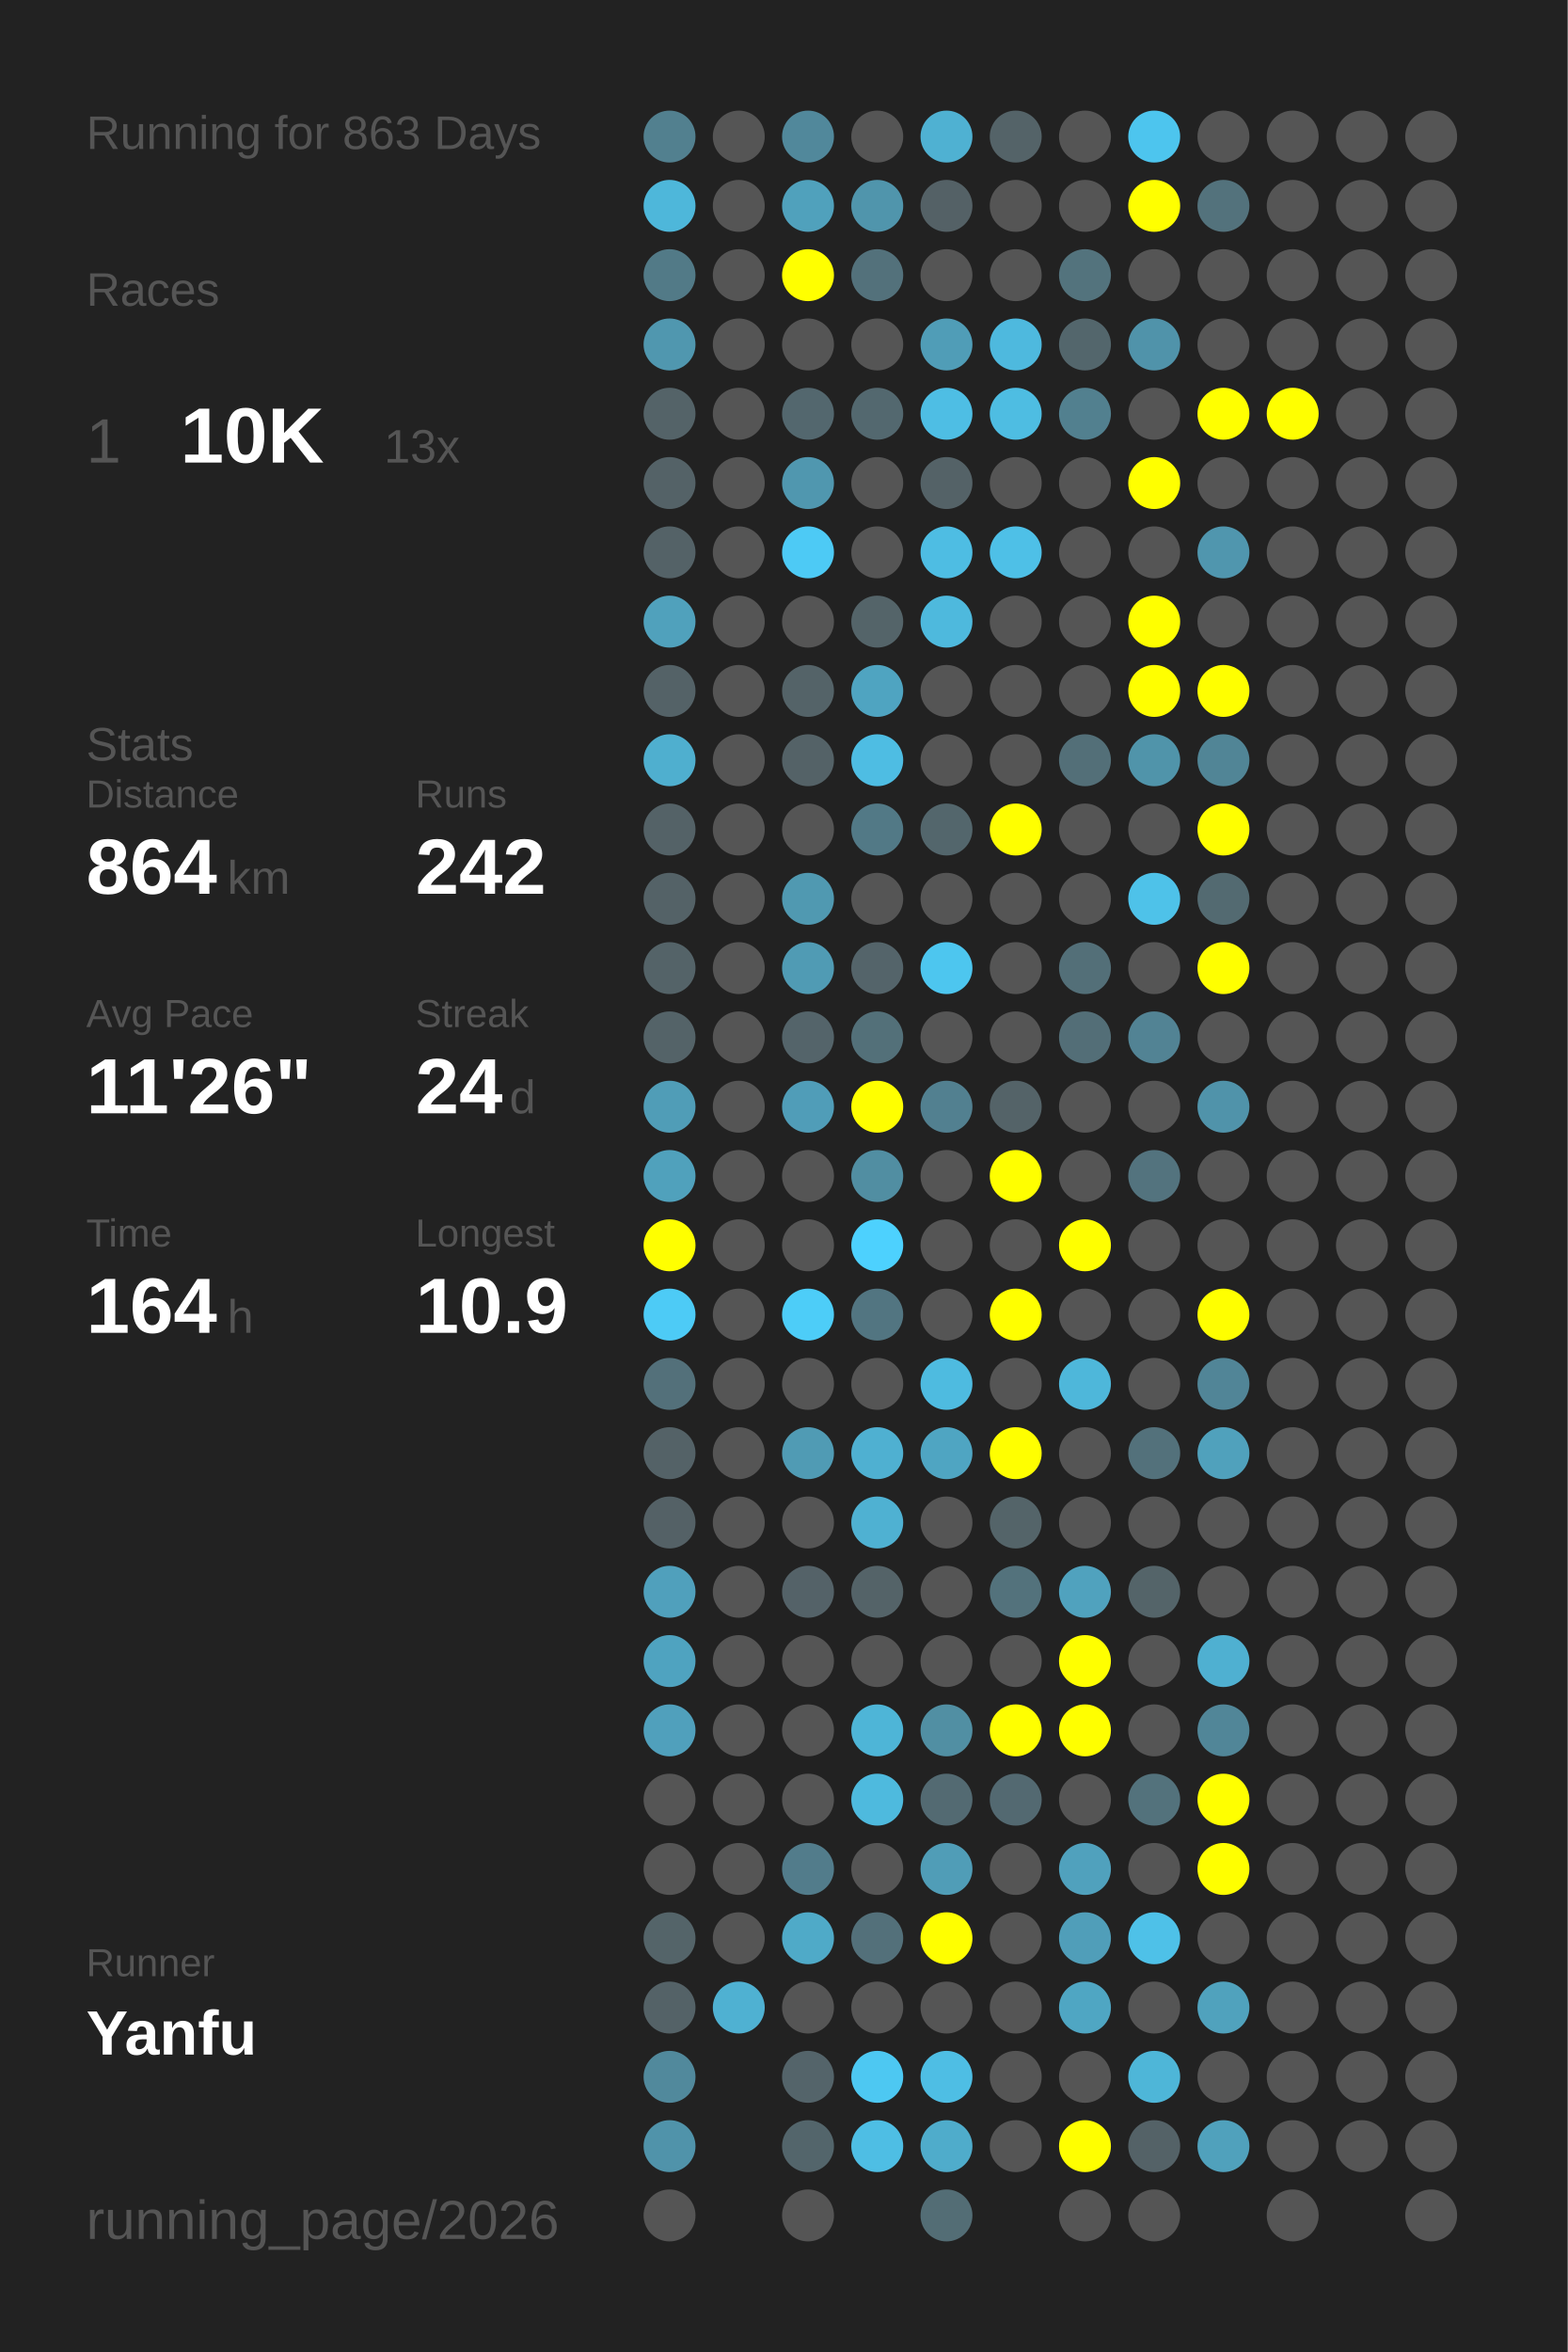
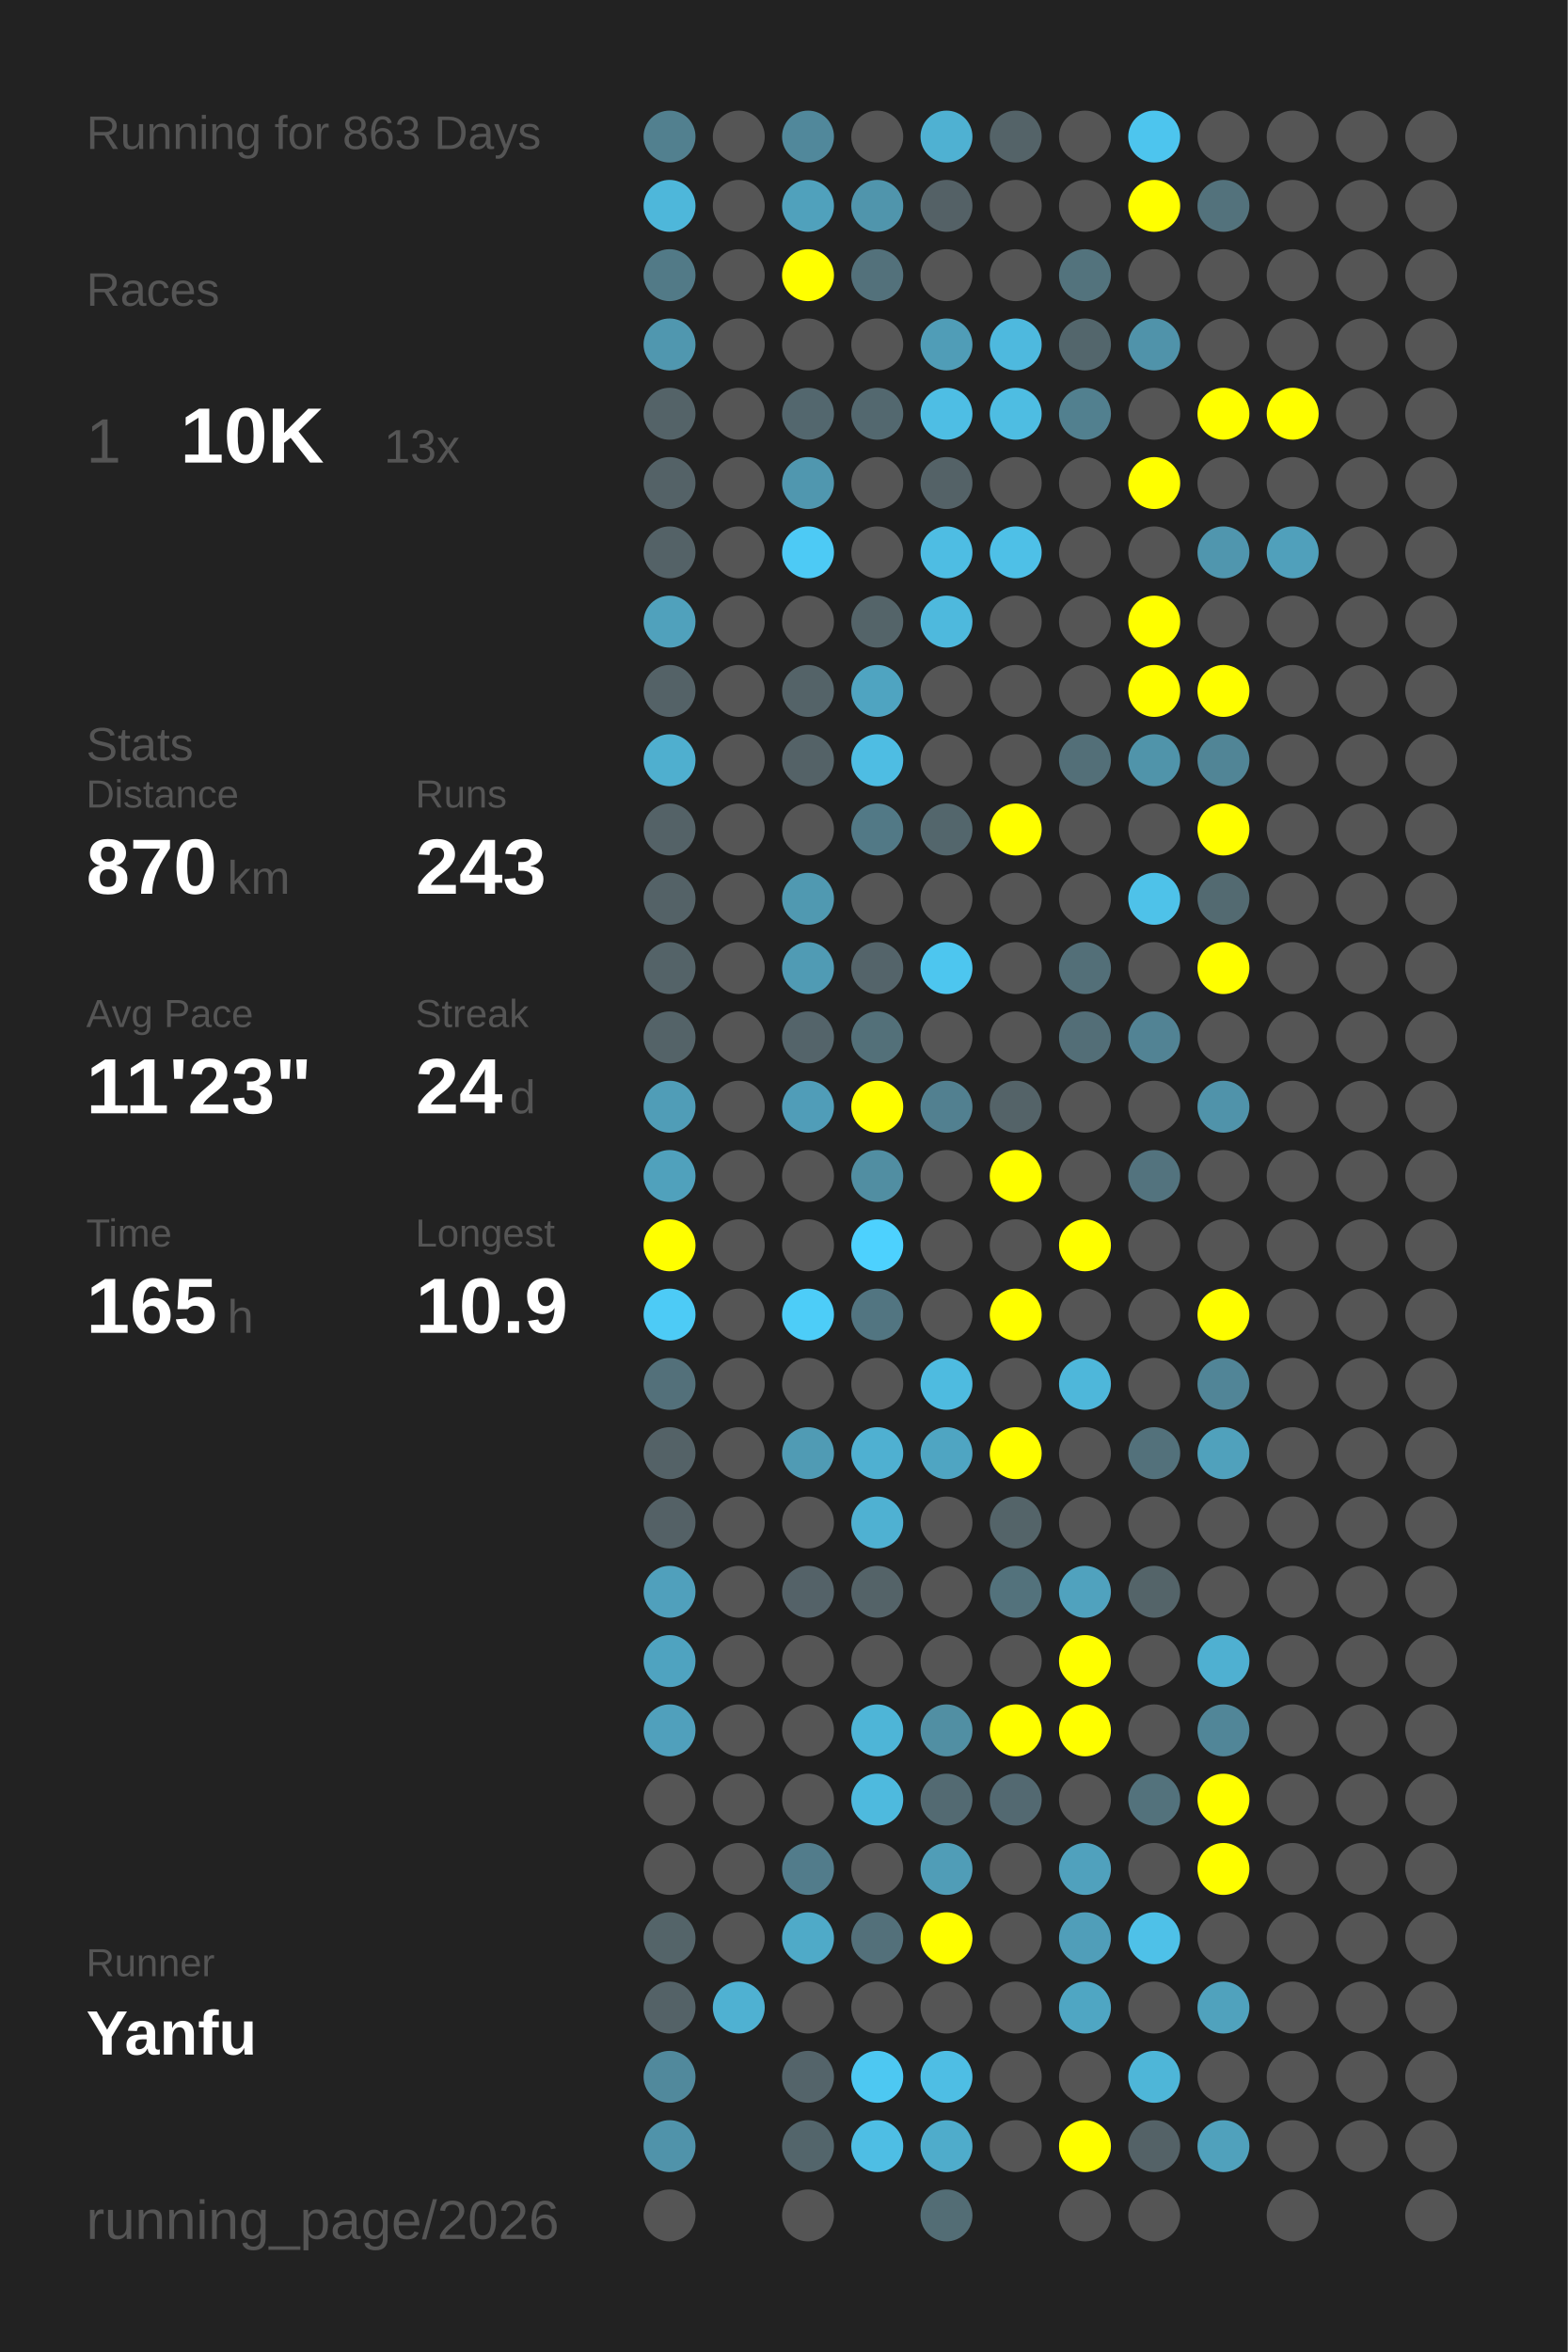
<svg xmlns="http://www.w3.org/2000/svg" baseProfile="full" height="300mm" version="1.1" viewBox="0,0,200,300" width="200mm">
  <defs />
  <rect fill="#222222" height="300" width="200" x="0" y="0" />
  <text fill="#555555" style="font-size:6px; font-family:Arial;" x="11" y="19">Running for 863 Days</text>
  <text fill="#555555" style="font-size:6px; font-family:Arial;" x="11" y="39">Races</text>
  <text fill="#555555" style="font-size:8px; font-family:Arial;" x="11" y="59">1</text>
  <text fill="#FFFFFF" style="font-size:10px; font-family:Arial; font-weight:bold;" x="23" y="59">10K</text>
  <text fill="#555555" style="font-size:6px; font-family:Arial;" x="49" y="59">13x</text>
  <text fill="#555555" style="font-size:6px; font-family:Arial;" x="11" y="97">Stats</text>
  <text fill="#555555" style="font-size:5px; font-family:Arial;" x="11" y="103">Distance</text>
-   <text fill="#FFFFFF" style="font-size:10px; font-family:Arial; font-weight:bold;" x="11" y="114">864</text>
+   <text fill="#FFFFFF" style="font-size:10px; font-family:Arial; font-weight:bold;" x="11" y="114">870</text>
  <text fill="#555555" style="font-size:6px; font-family:Arial;" x="29" y="114">km</text>
  <text fill="#555555" style="font-size:5px; font-family:Arial;" x="53" y="103">Runs</text>
-   <text fill="#FFFFFF" style="font-size:10px; font-family:Arial; font-weight:bold;" x="53" y="114">242</text>
+   <text fill="#FFFFFF" style="font-size:10px; font-family:Arial; font-weight:bold;" x="53" y="114">243</text>
  <text fill="#555555" style="font-size:5px; font-family:Arial;" x="11" y="131">Avg Pace</text>
-   <text fill="#FFFFFF" style="font-size:10px; font-family:Arial; font-weight:bold;" x="11" y="142">11'26"</text>
+   <text fill="#FFFFFF" style="font-size:10px; font-family:Arial; font-weight:bold;" x="11" y="142">11'23"</text>
  <text fill="#555555" style="font-size:5px; font-family:Arial;" x="53" y="131">Streak</text>
  <text fill="#FFFFFF" style="font-size:10px; font-family:Arial; font-weight:bold;" x="53" y="142">24</text>
  <text fill="#555555" style="font-size:6px; font-family:Arial;" x="65" y="142">d</text>
  <text fill="#555555" style="font-size:5px; font-family:Arial;" x="11" y="159">Time</text>
-   <text fill="#FFFFFF" style="font-size:10px; font-family:Arial; font-weight:bold;" x="11" y="170">164</text>
+   <text fill="#FFFFFF" style="font-size:10px; font-family:Arial; font-weight:bold;" x="11" y="170">165</text>
  <text fill="#555555" style="font-size:6px; font-family:Arial;" x="29" y="170">h</text>
  <text fill="#555555" style="font-size:5px; font-family:Arial;" x="53" y="159">Longest</text>
  <text fill="#FFFFFF" style="font-size:10px; font-family:Arial; font-weight:bold;" x="53" y="170">10.9</text>
  <text fill="#555555" style="font-size:5px; font-family:Arial;" x="11" y="252.065">Runner</text>
  <text fill="#FFFFFF" style="font-size:8px; font-family:Arial; font-weight:bold;" x="11" y="262.065">Yanfu</text>
  <text fill="#555555" style="font-size:7px; font-family:Arial;" x="11" y="285.581">running_page/2026</text>
  <circle cx="85.417" cy="17.419" fill="#52808f" r="3.312" />
  <circle cx="85.417" cy="26.258" fill="#4eb7da" r="3.312" />
  <circle cx="85.417" cy="35.097" fill="#527a87" r="3.312" />
  <circle cx="85.417" cy="43.935" fill="#5097af" r="3.312" />
  <circle cx="85.417" cy="52.774" fill="#546368" r="3.312" />
  <circle cx="85.417" cy="61.613" fill="#546267" r="3.312" />
  <circle cx="85.417" cy="70.452" fill="#546267" r="3.312" />
  <circle cx="85.417" cy="79.29" fill="#50a1bc" r="3.312" />
  <circle cx="85.417" cy="88.129" fill="#546267" r="3.312" />
  <circle cx="85.417" cy="96.968" fill="#4fafcf" r="3.312" />
  <circle cx="85.417" cy="105.806" fill="#546267" r="3.312" />
  <circle cx="85.417" cy="114.645" fill="#546267" r="3.312" />
  <circle cx="85.417" cy="123.484" fill="#546368" r="3.312" />
  <circle cx="85.417" cy="132.323" fill="#546368" r="3.312" />
  <circle cx="85.417" cy="141.161" fill="#509db7" r="3.312" />
  <circle cx="85.417" cy="150" fill="#50a1bc" r="3.312" />
  <circle cx="85.417" cy="158.839" fill="#FFFF00" r="3.312" />
  <circle cx="85.417" cy="167.677" fill="#4dcbf6" r="3.312" />
  <circle cx="85.417" cy="176.516" fill="#53707a" r="3.312" />
  <circle cx="85.417" cy="185.355" fill="#546267" r="3.312" />
  <circle cx="85.417" cy="194.194" fill="#546166" r="3.312" />
  <circle cx="85.417" cy="203.032" fill="#50a0bc" r="3.312" />
  <circle cx="85.417" cy="211.871" fill="#4fa3c0" r="3.312" />
  <circle cx="85.417" cy="220.71" fill="#50a0bc" r="3.312" />
  <circle cx="85.417" cy="229.548" fill="#555555" r="3.312" />
  <circle cx="85.417" cy="238.387" fill="#555555" r="3.312" />
  <circle cx="85.417" cy="247.226" fill="#546469" r="3.312" />
  <circle cx="85.417" cy="256.065" fill="#546267" r="3.312" />
  <circle cx="85.417" cy="264.903" fill="#51899c" r="3.312" />
  <circle cx="85.417" cy="273.742" fill="#5093aa" r="3.312" />
  <circle cx="85.417" cy="282.581" fill="#555555" r="3.312" />
  <circle cx="94.25" cy="17.419" fill="#555555" r="3.312" />
  <circle cx="94.25" cy="26.258" fill="#555555" r="3.312" />
  <circle cx="94.25" cy="35.097" fill="#555555" r="3.312" />
  <circle cx="94.25" cy="43.935" fill="#555555" r="3.312" />
  <circle cx="94.25" cy="52.774" fill="#555555" r="3.312" />
  <circle cx="94.25" cy="61.613" fill="#555555" r="3.312" />
  <circle cx="94.25" cy="70.452" fill="#555555" r="3.312" />
  <circle cx="94.25" cy="79.29" fill="#555555" r="3.312" />
  <circle cx="94.25" cy="88.129" fill="#555555" r="3.312" />
  <circle cx="94.25" cy="96.968" fill="#555555" r="3.312" />
  <circle cx="94.25" cy="105.806" fill="#555555" r="3.312" />
  <circle cx="94.25" cy="114.645" fill="#555555" r="3.312" />
  <circle cx="94.25" cy="123.484" fill="#555555" r="3.312" />
  <circle cx="94.25" cy="132.323" fill="#555555" r="3.312" />
  <circle cx="94.25" cy="141.161" fill="#555555" r="3.312" />
  <circle cx="94.25" cy="150" fill="#555555" r="3.312" />
  <circle cx="94.25" cy="158.839" fill="#555555" r="3.312" />
  <circle cx="94.25" cy="167.677" fill="#555555" r="3.312" />
  <circle cx="94.25" cy="176.516" fill="#555555" r="3.312" />
  <circle cx="94.25" cy="185.355" fill="#555555" r="3.312" />
  <circle cx="94.25" cy="194.194" fill="#555555" r="3.312" />
  <circle cx="94.25" cy="203.032" fill="#555555" r="3.312" />
  <circle cx="94.25" cy="211.871" fill="#555555" r="3.312" />
  <circle cx="94.25" cy="220.71" fill="#555555" r="3.312" />
  <circle cx="94.25" cy="229.548" fill="#555555" r="3.312" />
  <circle cx="94.25" cy="238.387" fill="#555555" r="3.312" />
  <circle cx="94.25" cy="247.226" fill="#555555" r="3.312" />
  <circle cx="94.25" cy="256.065" fill="#4fb1d2" r="3.312" />
  <circle cx="103.083" cy="17.419" fill="#51889b" r="3.312" />
  <circle cx="103.083" cy="26.258" fill="#50a1bc" r="3.312" />
  <circle cx="103.083" cy="35.097" fill="#FFFF00" r="3.312" />
  <circle cx="103.083" cy="43.935" fill="#555555" r="3.312" />
  <circle cx="103.083" cy="52.774" fill="#53676e" r="3.312" />
  <circle cx="103.083" cy="61.613" fill="#5097af" r="3.312" />
  <circle cx="103.083" cy="70.452" fill="#4dcaf5" r="3.312" />
  <circle cx="103.083" cy="79.29" fill="#555555" r="3.312" />
  <circle cx="103.083" cy="88.129" fill="#546368" r="3.312" />
  <circle cx="103.083" cy="96.968" fill="#546267" r="3.312" />
  <circle cx="103.083" cy="105.806" fill="#555555" r="3.312" />
  <circle cx="103.083" cy="114.645" fill="#5099b1" r="3.312" />
  <circle cx="103.083" cy="123.484" fill="#509bb4" r="3.312" />
  <circle cx="103.083" cy="132.323" fill="#54646a" r="3.312" />
  <circle cx="103.083" cy="141.161" fill="#509db8" r="3.312" />
  <circle cx="103.083" cy="150" fill="#555555" r="3.312" />
  <circle cx="103.083" cy="158.839" fill="#555555" r="3.312" />
  <circle cx="103.083" cy="167.677" fill="#4dcdf8" r="3.312" />
  <circle cx="103.083" cy="176.516" fill="#555555" r="3.312" />
  <circle cx="103.083" cy="185.355" fill="#509bb4" r="3.312" />
  <circle cx="103.083" cy="194.194" fill="#555555" r="3.312" />
  <circle cx="103.083" cy="203.032" fill="#546268" r="3.312" />
  <circle cx="103.083" cy="211.871" fill="#555555" r="3.312" />
  <circle cx="103.083" cy="220.71" fill="#555555" r="3.312" />
  <circle cx="103.083" cy="229.548" fill="#555555" r="3.312" />
  <circle cx="103.083" cy="238.387" fill="#527c8b" r="3.312" />
  <circle cx="103.083" cy="247.226" fill="#4faac8" r="3.312" />
  <circle cx="103.083" cy="256.065" fill="#555555" r="3.312" />
  <circle cx="103.083" cy="264.903" fill="#54646a" r="3.312" />
  <circle cx="103.083" cy="273.742" fill="#53656b" r="3.312" />
  <circle cx="103.083" cy="282.581" fill="#555555" r="3.312" />
  <circle cx="111.917" cy="17.419" fill="#555555" r="3.312" />
  <circle cx="111.917" cy="26.258" fill="#5095ac" r="3.312" />
  <circle cx="111.917" cy="35.097" fill="#53717b" r="3.312" />
  <circle cx="111.917" cy="43.935" fill="#555555" r="3.312" />
  <circle cx="111.917" cy="52.774" fill="#53686f" r="3.312" />
  <circle cx="111.917" cy="61.613" fill="#555555" r="3.312" />
  <circle cx="111.917" cy="70.452" fill="#555555" r="3.312" />
  <circle cx="111.917" cy="79.29" fill="#546469" r="3.312" />
  <circle cx="111.917" cy="88.129" fill="#4fa4c1" r="3.312" />
  <circle cx="111.917" cy="96.968" fill="#4ebde3" r="3.312" />
  <circle cx="111.917" cy="105.806" fill="#527986" r="3.312" />
  <circle cx="111.917" cy="114.645" fill="#555555" r="3.312" />
  <circle cx="111.917" cy="123.484" fill="#54646a" r="3.312" />
  <circle cx="111.917" cy="132.323" fill="#537079" r="3.312" />
  <circle cx="111.917" cy="141.161" fill="#FFFF00" r="3.312" />
  <circle cx="111.917" cy="150" fill="#518ea2" r="3.312" />
  <circle cx="111.917" cy="158.839" fill="#4dd1fe" r="3.312" />
  <circle cx="111.917" cy="167.677" fill="#527581" r="3.312" />
  <circle cx="111.917" cy="176.516" fill="#555555" r="3.312" />
  <circle cx="111.917" cy="185.355" fill="#4fb0d1" r="3.312" />
  <circle cx="111.917" cy="194.194" fill="#4fb1d2" r="3.312" />
  <circle cx="111.917" cy="203.032" fill="#546368" r="3.312" />
  <circle cx="111.917" cy="211.871" fill="#555555" r="3.312" />
  <circle cx="111.917" cy="220.71" fill="#4eb5d7" r="3.312" />
  <circle cx="111.917" cy="229.548" fill="#4ebade" r="3.312" />
  <circle cx="111.917" cy="238.387" fill="#555555" r="3.312" />
  <circle cx="111.917" cy="247.226" fill="#53707a" r="3.312" />
  <circle cx="111.917" cy="256.065" fill="#555555" r="3.312" />
  <circle cx="111.917" cy="264.903" fill="#4dc8f2" r="3.312" />
  <circle cx="111.917" cy="273.742" fill="#4ebee4" r="3.312" />
  <circle cx="120.75" cy="17.419" fill="#4fb1d2" r="3.312" />
  <circle cx="120.75" cy="26.258" fill="#546166" r="3.312" />
  <circle cx="120.75" cy="35.097" fill="#555555" r="3.312" />
  <circle cx="120.75" cy="43.935" fill="#509db7" r="3.312" />
  <circle cx="120.75" cy="52.774" fill="#4ebee4" r="3.312" />
  <circle cx="120.75" cy="61.613" fill="#546267" r="3.312" />
  <circle cx="120.75" cy="70.452" fill="#4ebde3" r="3.312" />
  <circle cx="120.75" cy="79.29" fill="#4eb9dd" r="3.312" />
  <circle cx="120.75" cy="88.129" fill="#555555" r="3.312" />
  <circle cx="120.75" cy="96.968" fill="#555555" r="3.312" />
  <circle cx="120.75" cy="105.806" fill="#53666c" r="3.312" />
  <circle cx="120.75" cy="114.645" fill="#555555" r="3.312" />
  <circle cx="120.75" cy="123.484" fill="#4dc6ef" r="3.312" />
  <circle cx="120.75" cy="132.323" fill="#555555" r="3.312" />
  <circle cx="120.75" cy="141.161" fill="#528090" r="3.312" />
  <circle cx="120.75" cy="150" fill="#555555" r="3.312" />
  <circle cx="120.75" cy="158.839" fill="#555555" r="3.312" />
  <circle cx="120.75" cy="167.677" fill="#555555" r="3.312" />
  <circle cx="120.75" cy="176.516" fill="#4ebbe0" r="3.312" />
  <circle cx="120.75" cy="185.355" fill="#4fa5c2" r="3.312" />
  <circle cx="120.75" cy="194.194" fill="#555555" r="3.312" />
  <circle cx="120.75" cy="203.032" fill="#555555" r="3.312" />
  <circle cx="120.75" cy="211.871" fill="#555555" r="3.312" />
  <circle cx="120.75" cy="220.71" fill="#518fa3" r="3.312" />
  <circle cx="120.75" cy="229.548" fill="#536a72" r="3.312" />
  <circle cx="120.75" cy="238.387" fill="#509db7" r="3.312" />
  <circle cx="120.75" cy="247.226" fill="#FFFF00" r="3.312" />
  <circle cx="120.75" cy="256.065" fill="#555555" r="3.312" />
  <circle cx="120.75" cy="264.903" fill="#4ebee4" r="3.312" />
  <circle cx="120.75" cy="273.742" fill="#4faccb" r="3.312" />
  <circle cx="120.75" cy="282.581" fill="#536d75" r="3.312" />
  <circle cx="129.583" cy="17.419" fill="#546368" r="3.312" />
  <circle cx="129.583" cy="26.258" fill="#555555" r="3.312" />
  <circle cx="129.583" cy="35.097" fill="#555555" r="3.312" />
  <circle cx="129.583" cy="43.935" fill="#4eb9de" r="3.312" />
  <circle cx="129.583" cy="52.774" fill="#4ebde2" r="3.312" />
  <circle cx="129.583" cy="61.613" fill="#555555" r="3.312" />
  <circle cx="129.583" cy="70.452" fill="#4ec0e7" r="3.312" />
  <circle cx="129.583" cy="79.29" fill="#555555" r="3.312" />
  <circle cx="129.583" cy="88.129" fill="#555555" r="3.312" />
  <circle cx="129.583" cy="96.968" fill="#555555" r="3.312" />
  <circle cx="129.583" cy="105.806" fill="#FFFF00" r="3.312" />
  <circle cx="129.583" cy="114.645" fill="#555555" r="3.312" />
  <circle cx="129.583" cy="123.484" fill="#555555" r="3.312" />
  <circle cx="129.583" cy="132.323" fill="#555555" r="3.312" />
  <circle cx="129.583" cy="141.161" fill="#546368" r="3.312" />
  <circle cx="129.583" cy="150" fill="#FFFF00" r="3.312" />
  <circle cx="129.583" cy="158.839" fill="#555555" r="3.312" />
  <circle cx="129.583" cy="167.677" fill="#FFFF00" r="3.312" />
  <circle cx="129.583" cy="176.516" fill="#555555" r="3.312" />
  <circle cx="129.583" cy="185.355" fill="#FFFF00" r="3.312" />
  <circle cx="129.583" cy="194.194" fill="#546469" r="3.312" />
  <circle cx="129.583" cy="203.032" fill="#53727c" r="3.312" />
  <circle cx="129.583" cy="211.871" fill="#555555" r="3.312" />
  <circle cx="129.583" cy="220.71" fill="#FFFF00" r="3.312" />
  <circle cx="129.583" cy="229.548" fill="#536971" r="3.312" />
  <circle cx="129.583" cy="238.387" fill="#555555" r="3.312" />
  <circle cx="129.583" cy="247.226" fill="#555555" r="3.312" />
  <circle cx="129.583" cy="256.065" fill="#555555" r="3.312" />
  <circle cx="129.583" cy="264.903" fill="#555555" r="3.312" />
  <circle cx="129.583" cy="273.742" fill="#555555" r="3.312" />
  <circle cx="138.417" cy="17.419" fill="#555555" r="3.312" />
  <circle cx="138.417" cy="26.258" fill="#555555" r="3.312" />
  <circle cx="138.417" cy="35.097" fill="#53737d" r="3.312" />
  <circle cx="138.417" cy="43.935" fill="#53666c" r="3.312" />
  <circle cx="138.417" cy="52.774" fill="#52808f" r="3.312" />
  <circle cx="138.417" cy="61.613" fill="#555555" r="3.312" />
  <circle cx="138.417" cy="70.452" fill="#555555" r="3.312" />
  <circle cx="138.417" cy="79.29" fill="#555555" r="3.312" />
  <circle cx="138.417" cy="88.129" fill="#555555" r="3.312" />
  <circle cx="138.417" cy="96.968" fill="#536f78" r="3.312" />
  <circle cx="138.417" cy="105.806" fill="#555555" r="3.312" />
  <circle cx="138.417" cy="114.645" fill="#555555" r="3.312" />
  <circle cx="138.417" cy="123.484" fill="#536f78" r="3.312" />
  <circle cx="138.417" cy="132.323" fill="#536e77" r="3.312" />
  <circle cx="138.417" cy="141.161" fill="#555555" r="3.312" />
  <circle cx="138.417" cy="150" fill="#555555" r="3.312" />
  <circle cx="138.417" cy="158.839" fill="#FFFF00" r="3.312" />
  <circle cx="138.417" cy="167.677" fill="#555555" r="3.312" />
  <circle cx="138.417" cy="176.516" fill="#4eb7da" r="3.312" />
  <circle cx="138.417" cy="185.355" fill="#555555" r="3.312" />
  <circle cx="138.417" cy="194.194" fill="#555555" r="3.312" />
  <circle cx="138.417" cy="203.032" fill="#50a2be" r="3.312" />
  <circle cx="138.417" cy="211.871" fill="#FFFF00" r="3.312" />
  <circle cx="138.417" cy="220.71" fill="#FFFF00" r="3.312" />
  <circle cx="138.417" cy="229.548" fill="#555555" r="3.312" />
  <circle cx="138.417" cy="238.387" fill="#50a1bd" r="3.312" />
  <circle cx="138.417" cy="247.226" fill="#509eb9" r="3.312" />
  <circle cx="138.417" cy="256.065" fill="#4fa6c3" r="3.312" />
  <circle cx="138.417" cy="264.903" fill="#555555" r="3.312" />
  <circle cx="138.417" cy="273.742" fill="#FFFF00" r="3.312" />
  <circle cx="138.417" cy="282.581" fill="#555555" r="3.312" />
  <circle cx="147.25" cy="17.419" fill="#4dc5ee" r="3.312" />
  <circle cx="147.25" cy="26.258" fill="#FFFF00" r="3.312" />
  <circle cx="147.25" cy="35.097" fill="#555555" r="3.312" />
  <circle cx="147.25" cy="43.935" fill="#5093aa" r="3.312" />
  <circle cx="147.25" cy="52.774" fill="#555555" r="3.312" />
  <circle cx="147.25" cy="61.613" fill="#FFFF00" r="3.312" />
  <circle cx="147.25" cy="70.452" fill="#555555" r="3.312" />
  <circle cx="147.25" cy="79.29" fill="#FFFF00" r="3.312" />
  <circle cx="147.25" cy="88.129" fill="#FFFF00" r="3.312" />
  <circle cx="147.25" cy="96.968" fill="#5094aa" r="3.312" />
  <circle cx="147.25" cy="105.806" fill="#555555" r="3.312" />
  <circle cx="147.25" cy="114.645" fill="#4ec2e9" r="3.312" />
  <circle cx="147.25" cy="123.484" fill="#555555" r="3.312" />
  <circle cx="147.25" cy="132.323" fill="#528394" r="3.312" />
  <circle cx="147.25" cy="141.161" fill="#555555" r="3.312" />
  <circle cx="147.25" cy="150" fill="#53737e" r="3.312" />
  <circle cx="147.25" cy="158.839" fill="#555555" r="3.312" />
  <circle cx="147.25" cy="167.677" fill="#555555" r="3.312" />
  <circle cx="147.25" cy="176.516" fill="#555555" r="3.312" />
  <circle cx="147.25" cy="185.355" fill="#53717b" r="3.312" />
  <circle cx="147.25" cy="194.194" fill="#555555" r="3.312" />
  <circle cx="147.25" cy="203.032" fill="#546469" r="3.312" />
  <circle cx="147.25" cy="211.871" fill="#555555" r="3.312" />
  <circle cx="147.25" cy="220.71" fill="#555555" r="3.312" />
  <circle cx="147.25" cy="229.548" fill="#53727c" r="3.312" />
  <circle cx="147.25" cy="238.387" fill="#555555" r="3.312" />
  <circle cx="147.25" cy="247.226" fill="#4ec1e8" r="3.312" />
  <circle cx="147.25" cy="256.065" fill="#555555" r="3.312" />
  <circle cx="147.25" cy="264.903" fill="#4eb6d8" r="3.312" />
  <circle cx="147.25" cy="273.742" fill="#546267" r="3.312" />
  <circle cx="147.25" cy="282.581" fill="#555555" r="3.312" />
  <circle cx="156.083" cy="17.419" fill="#555555" r="3.312" />
  <circle cx="156.083" cy="26.258" fill="#53727c" r="3.312" />
  <circle cx="156.083" cy="35.097" fill="#555555" r="3.312" />
  <circle cx="156.083" cy="43.935" fill="#555555" r="3.312" />
  <circle cx="156.083" cy="52.774" fill="#FFFF00" r="3.312" />
  <circle cx="156.083" cy="61.613" fill="#555555" r="3.312" />
  <circle cx="156.083" cy="70.452" fill="#5096ae" r="3.312" />
  <circle cx="156.083" cy="79.29" fill="#555555" r="3.312" />
  <circle cx="156.083" cy="88.129" fill="#FFFF00" r="3.312" />
  <circle cx="156.083" cy="96.968" fill="#518596" r="3.312" />
  <circle cx="156.083" cy="105.806" fill="#FFFF00" r="3.312" />
  <circle cx="156.083" cy="114.645" fill="#536a71" r="3.312" />
  <circle cx="156.083" cy="123.484" fill="#FFFF00" r="3.312" />
  <circle cx="156.083" cy="132.323" fill="#555555" r="3.312" />
  <circle cx="156.083" cy="141.161" fill="#5093aa" r="3.312" />
  <circle cx="156.083" cy="150" fill="#555555" r="3.312" />
  <circle cx="156.083" cy="158.839" fill="#555555" r="3.312" />
  <circle cx="156.083" cy="167.677" fill="#FFFF00" r="3.312" />
  <circle cx="156.083" cy="176.516" fill="#518597" r="3.312" />
  <circle cx="156.083" cy="185.355" fill="#50a1bc" r="3.312" />
  <circle cx="156.083" cy="194.194" fill="#555555" r="3.312" />
  <circle cx="156.083" cy="203.032" fill="#555555" r="3.312" />
  <circle cx="156.083" cy="211.871" fill="#4fb0d1" r="3.312" />
  <circle cx="156.083" cy="220.71" fill="#518698" r="3.312" />
  <circle cx="156.083" cy="229.548" fill="#FFFF00" r="3.312" />
  <circle cx="156.083" cy="238.387" fill="#FFFF00" r="3.312" />
  <circle cx="156.083" cy="247.226" fill="#555555" r="3.312" />
  <circle cx="156.083" cy="256.065" fill="#50a2bd" r="3.312" />
  <circle cx="156.083" cy="264.903" fill="#555555" r="3.312" />
  <circle cx="156.083" cy="273.742" fill="#50a1bc" r="3.312" />
  <circle cx="164.917" cy="17.419" fill="#555555" r="3.312" />
  <circle cx="164.917" cy="26.258" fill="#555555" r="3.312" />
  <circle cx="164.917" cy="35.097" fill="#555555" r="3.312" />
  <circle cx="164.917" cy="43.935" fill="#555555" r="3.312" />
  <circle cx="164.917" cy="52.774" fill="#FFFF00" r="3.312" />
  <circle cx="164.917" cy="61.613" fill="#555555" r="3.312" />
-   <circle cx="164.917" cy="70.452" fill="#555555" r="3.312" />
+   <circle cx="164.917" cy="70.452" fill="#50a0bb" r="3.312" />
  <circle cx="164.917" cy="79.29" fill="#555555" r="3.312" />
  <circle cx="164.917" cy="88.129" fill="#555555" r="3.312" />
  <circle cx="164.917" cy="96.968" fill="#555555" r="3.312" />
  <circle cx="164.917" cy="105.806" fill="#555555" r="3.312" />
  <circle cx="164.917" cy="114.645" fill="#555555" r="3.312" />
  <circle cx="164.917" cy="123.484" fill="#555555" r="3.312" />
  <circle cx="164.917" cy="132.323" fill="#555555" r="3.312" />
  <circle cx="164.917" cy="141.161" fill="#555555" r="3.312" />
  <circle cx="164.917" cy="150" fill="#555555" r="3.312" />
  <circle cx="164.917" cy="158.839" fill="#555555" r="3.312" />
  <circle cx="164.917" cy="167.677" fill="#555555" r="3.312" />
  <circle cx="164.917" cy="176.516" fill="#555555" r="3.312" />
  <circle cx="164.917" cy="185.355" fill="#555555" r="3.312" />
  <circle cx="164.917" cy="194.194" fill="#555555" r="3.312" />
  <circle cx="164.917" cy="203.032" fill="#555555" r="3.312" />
  <circle cx="164.917" cy="211.871" fill="#555555" r="3.312" />
  <circle cx="164.917" cy="220.71" fill="#555555" r="3.312" />
  <circle cx="164.917" cy="229.548" fill="#555555" r="3.312" />
  <circle cx="164.917" cy="238.387" fill="#555555" r="3.312" />
  <circle cx="164.917" cy="247.226" fill="#555555" r="3.312" />
  <circle cx="164.917" cy="256.065" fill="#555555" r="3.312" />
  <circle cx="164.917" cy="264.903" fill="#555555" r="3.312" />
  <circle cx="164.917" cy="273.742" fill="#555555" r="3.312" />
  <circle cx="164.917" cy="282.581" fill="#555555" r="3.312" />
  <circle cx="173.75" cy="17.419" fill="#555555" r="3.312" />
  <circle cx="173.75" cy="26.258" fill="#555555" r="3.312" />
  <circle cx="173.75" cy="35.097" fill="#555555" r="3.312" />
  <circle cx="173.75" cy="43.935" fill="#555555" r="3.312" />
  <circle cx="173.75" cy="52.774" fill="#555555" r="3.312" />
  <circle cx="173.75" cy="61.613" fill="#555555" r="3.312" />
  <circle cx="173.75" cy="70.452" fill="#555555" r="3.312" />
  <circle cx="173.75" cy="79.29" fill="#555555" r="3.312" />
  <circle cx="173.75" cy="88.129" fill="#555555" r="3.312" />
  <circle cx="173.75" cy="96.968" fill="#555555" r="3.312" />
  <circle cx="173.75" cy="105.806" fill="#555555" r="3.312" />
  <circle cx="173.75" cy="114.645" fill="#555555" r="3.312" />
  <circle cx="173.75" cy="123.484" fill="#555555" r="3.312" />
  <circle cx="173.75" cy="132.323" fill="#555555" r="3.312" />
  <circle cx="173.75" cy="141.161" fill="#555555" r="3.312" />
  <circle cx="173.75" cy="150" fill="#555555" r="3.312" />
  <circle cx="173.75" cy="158.839" fill="#555555" r="3.312" />
  <circle cx="173.75" cy="167.677" fill="#555555" r="3.312" />
  <circle cx="173.75" cy="176.516" fill="#555555" r="3.312" />
  <circle cx="173.75" cy="185.355" fill="#555555" r="3.312" />
  <circle cx="173.75" cy="194.194" fill="#555555" r="3.312" />
  <circle cx="173.75" cy="203.032" fill="#555555" r="3.312" />
  <circle cx="173.75" cy="211.871" fill="#555555" r="3.312" />
  <circle cx="173.75" cy="220.71" fill="#555555" r="3.312" />
  <circle cx="173.75" cy="229.548" fill="#555555" r="3.312" />
  <circle cx="173.75" cy="238.387" fill="#555555" r="3.312" />
  <circle cx="173.75" cy="247.226" fill="#555555" r="3.312" />
  <circle cx="173.75" cy="256.065" fill="#555555" r="3.312" />
  <circle cx="173.75" cy="264.903" fill="#555555" r="3.312" />
  <circle cx="173.75" cy="273.742" fill="#555555" r="3.312" />
  <circle cx="182.583" cy="17.419" fill="#555555" r="3.312" />
  <circle cx="182.583" cy="26.258" fill="#555555" r="3.312" />
  <circle cx="182.583" cy="35.097" fill="#555555" r="3.312" />
  <circle cx="182.583" cy="43.935" fill="#555555" r="3.312" />
  <circle cx="182.583" cy="52.774" fill="#555555" r="3.312" />
  <circle cx="182.583" cy="61.613" fill="#555555" r="3.312" />
  <circle cx="182.583" cy="70.452" fill="#555555" r="3.312" />
  <circle cx="182.583" cy="79.29" fill="#555555" r="3.312" />
  <circle cx="182.583" cy="88.129" fill="#555555" r="3.312" />
  <circle cx="182.583" cy="96.968" fill="#555555" r="3.312" />
  <circle cx="182.583" cy="105.806" fill="#555555" r="3.312" />
  <circle cx="182.583" cy="114.645" fill="#555555" r="3.312" />
  <circle cx="182.583" cy="123.484" fill="#555555" r="3.312" />
  <circle cx="182.583" cy="132.323" fill="#555555" r="3.312" />
  <circle cx="182.583" cy="141.161" fill="#555555" r="3.312" />
  <circle cx="182.583" cy="150" fill="#555555" r="3.312" />
  <circle cx="182.583" cy="158.839" fill="#555555" r="3.312" />
  <circle cx="182.583" cy="167.677" fill="#555555" r="3.312" />
  <circle cx="182.583" cy="176.516" fill="#555555" r="3.312" />
  <circle cx="182.583" cy="185.355" fill="#555555" r="3.312" />
  <circle cx="182.583" cy="194.194" fill="#555555" r="3.312" />
  <circle cx="182.583" cy="203.032" fill="#555555" r="3.312" />
  <circle cx="182.583" cy="211.871" fill="#555555" r="3.312" />
  <circle cx="182.583" cy="220.71" fill="#555555" r="3.312" />
  <circle cx="182.583" cy="229.548" fill="#555555" r="3.312" />
  <circle cx="182.583" cy="238.387" fill="#555555" r="3.312" />
  <circle cx="182.583" cy="247.226" fill="#555555" r="3.312" />
  <circle cx="182.583" cy="256.065" fill="#555555" r="3.312" />
  <circle cx="182.583" cy="264.903" fill="#555555" r="3.312" />
  <circle cx="182.583" cy="273.742" fill="#555555" r="3.312" />
  <circle cx="182.583" cy="282.581" fill="#555555" r="3.312" />
</svg>
